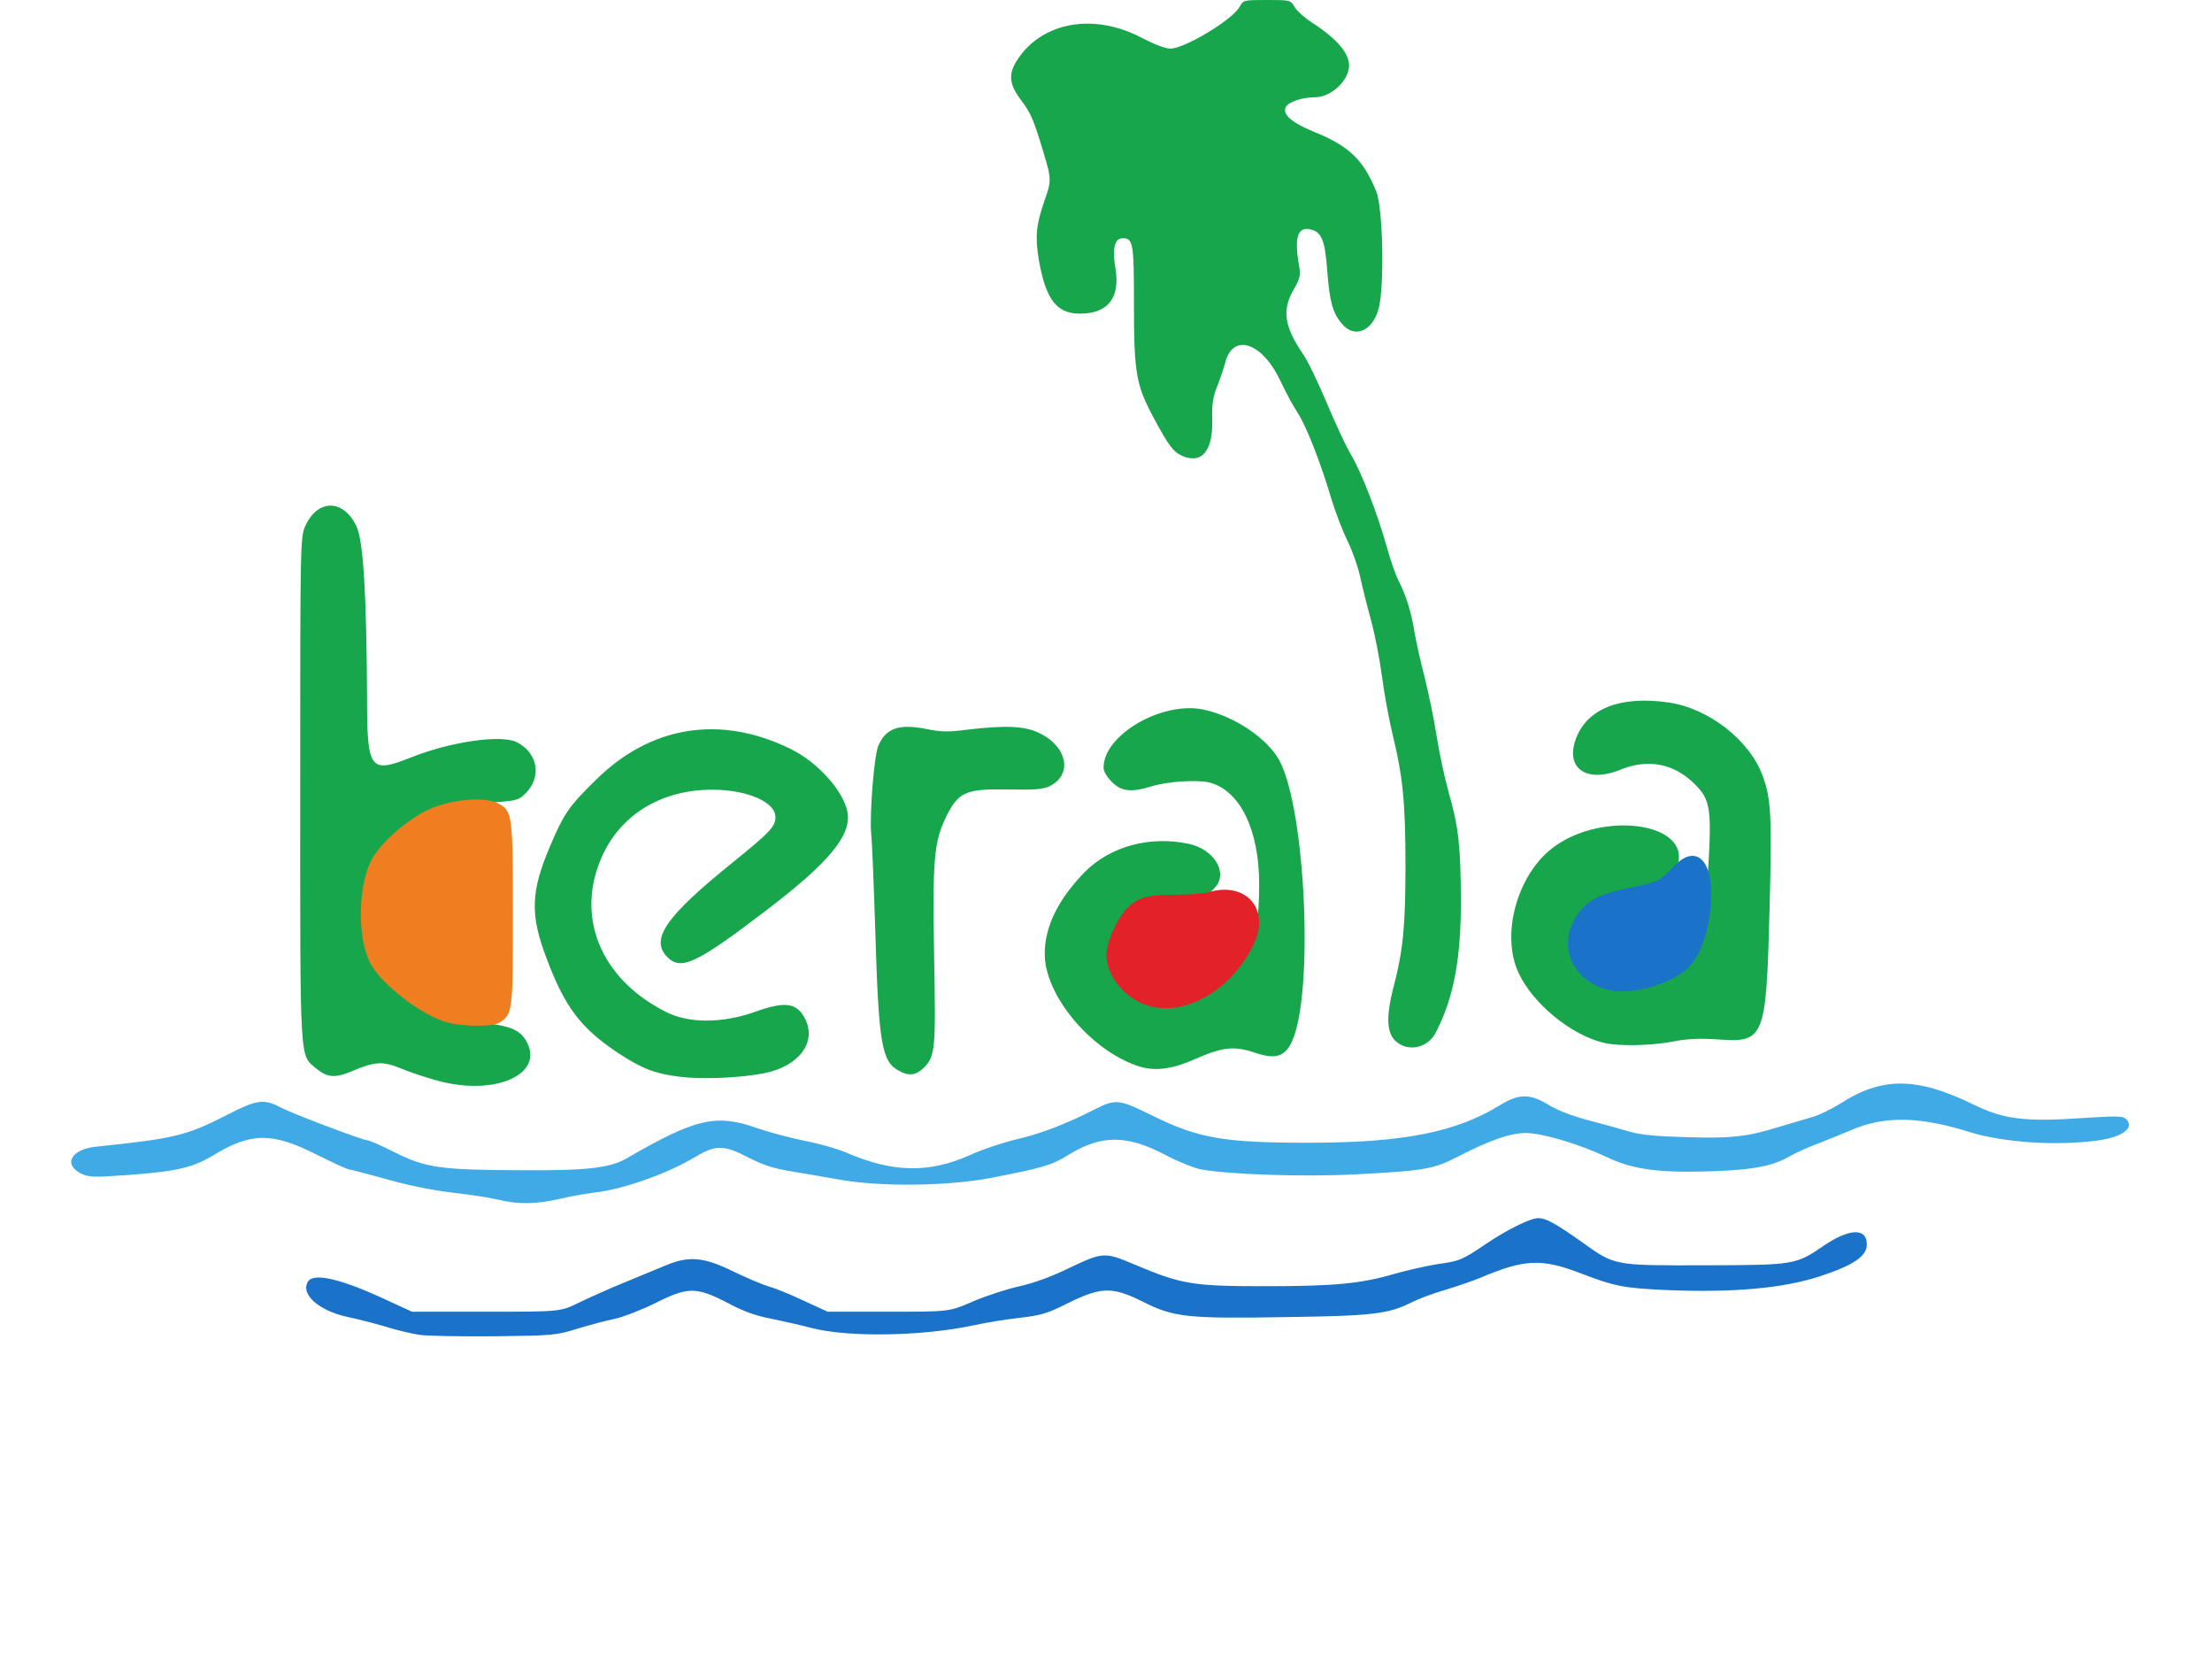
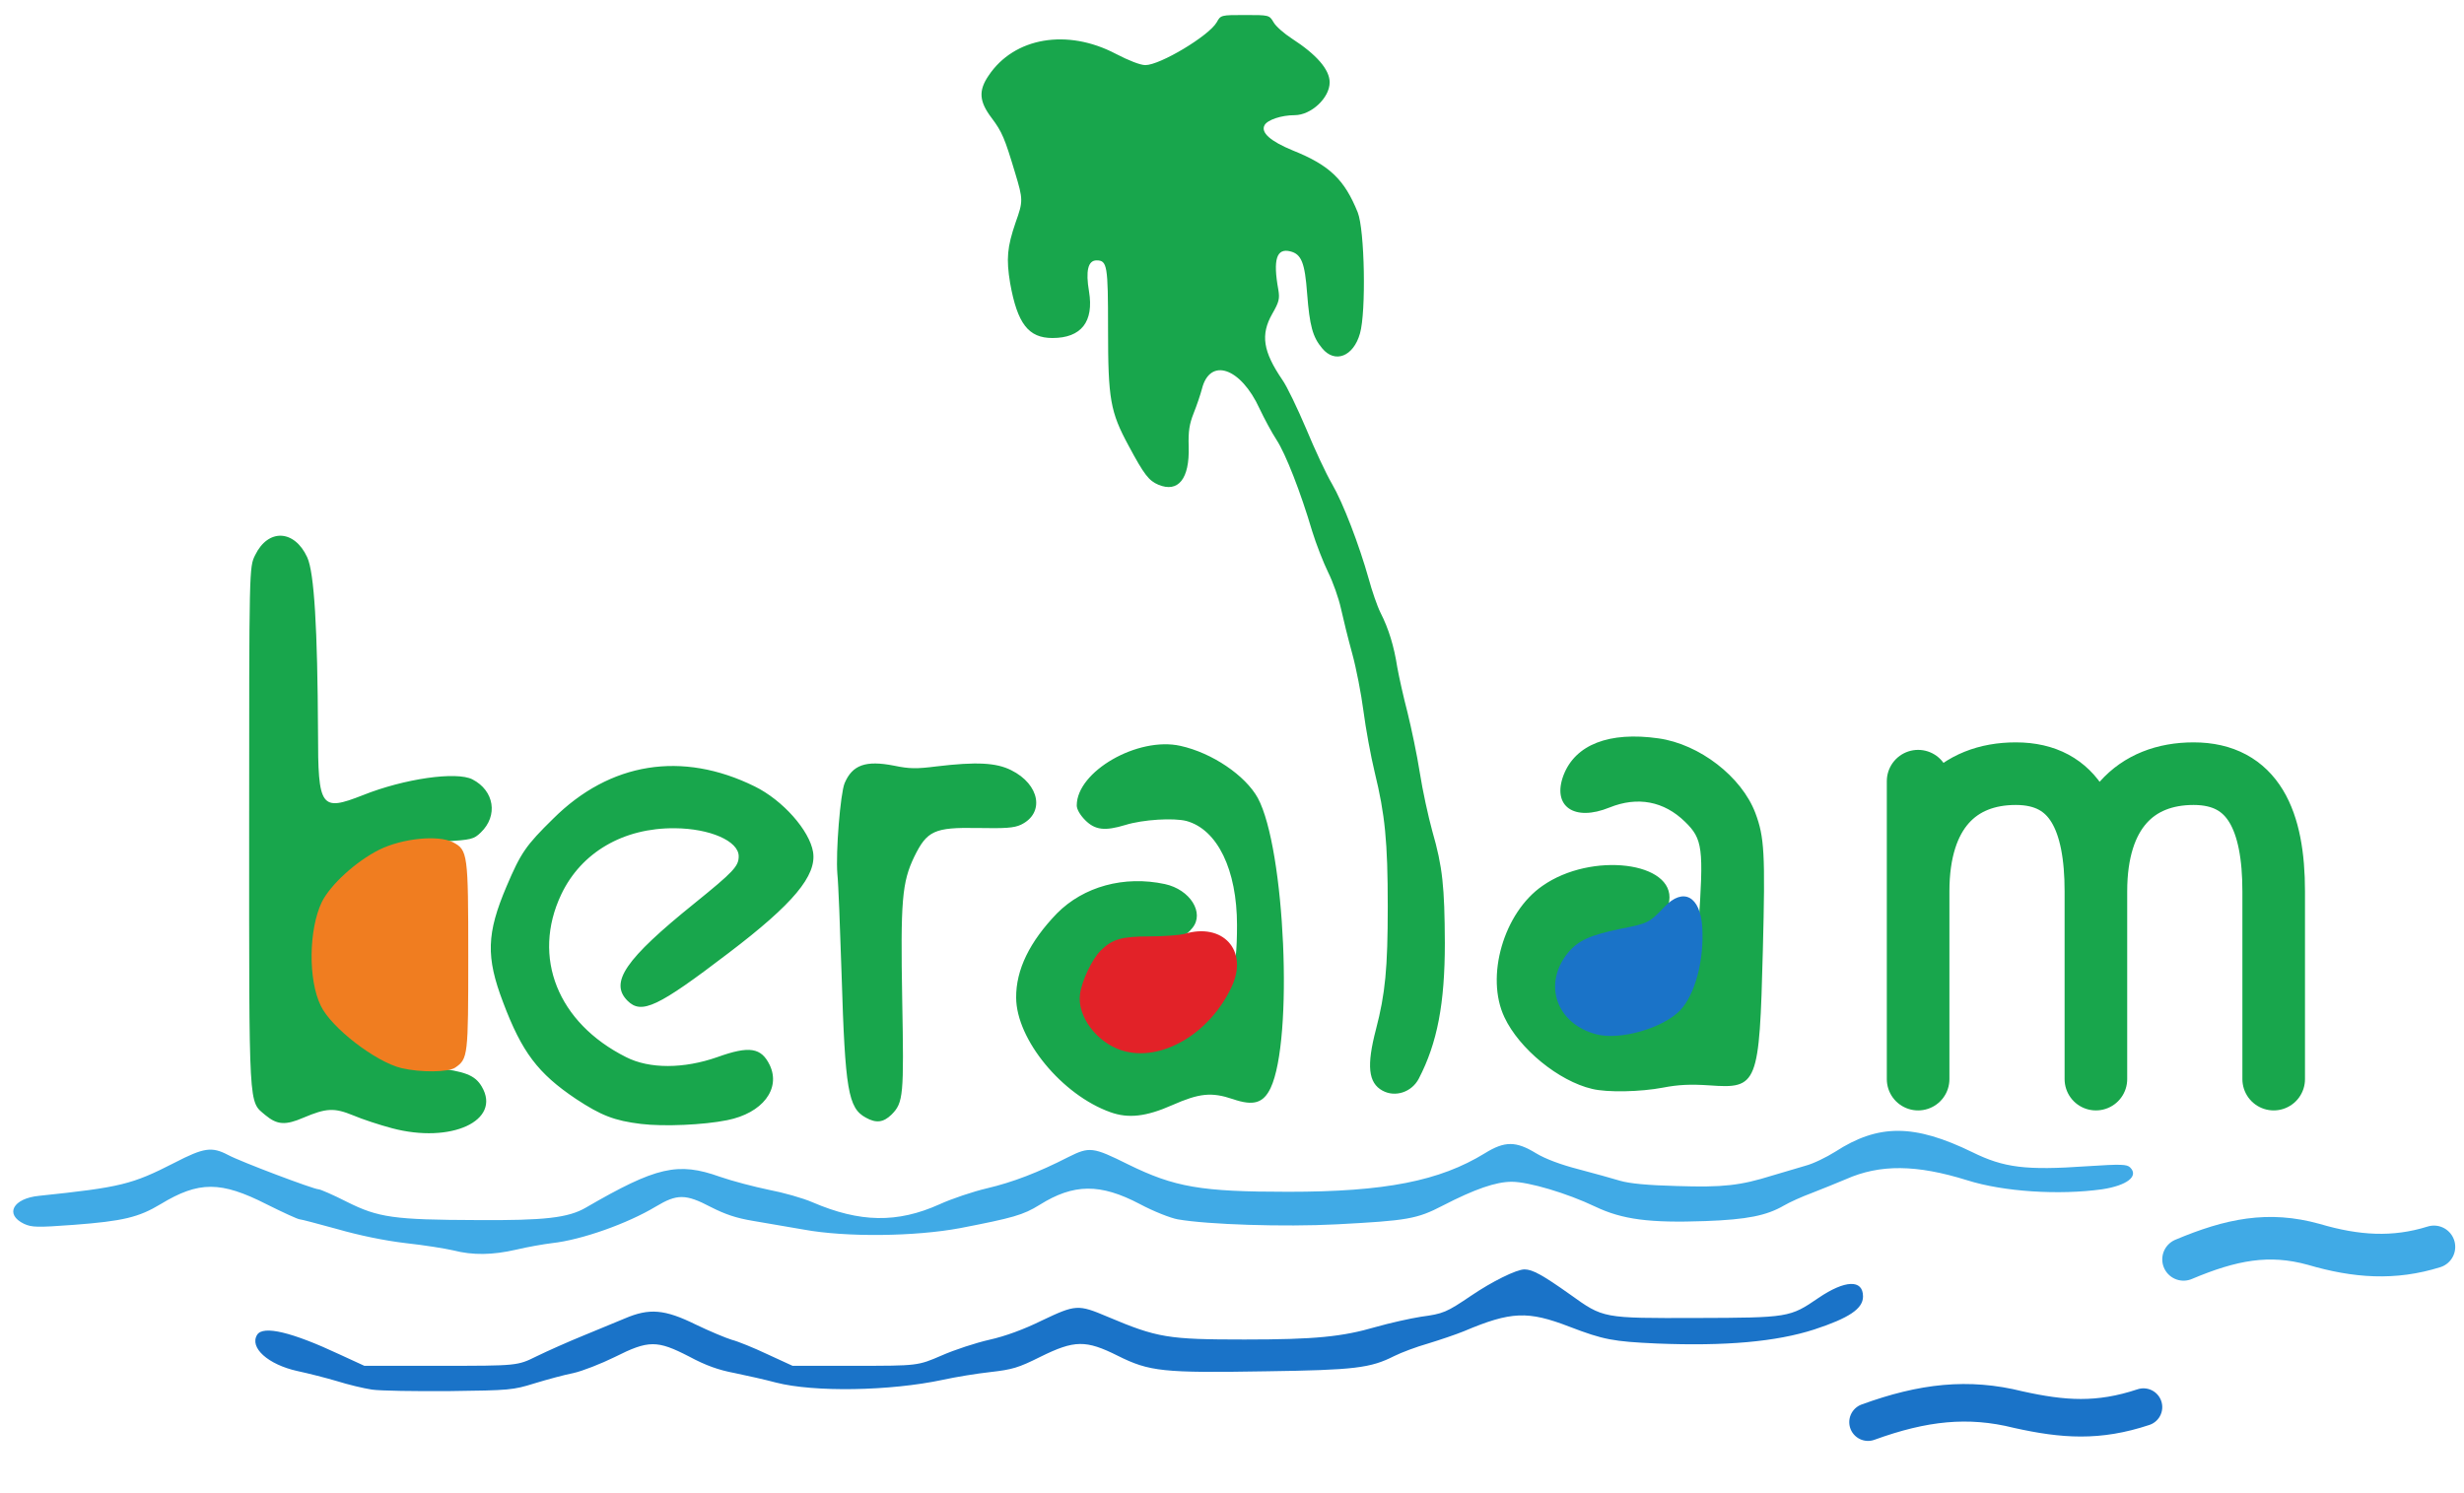
- <svg xmlns="http://www.w3.org/2000/svg" viewBox="0 0 910 690" role="img" aria-label="Kerala">
+ <svg xmlns="http://www.w3.org/2000/svg" viewBox="24 -6 984 596" role="img" aria-label="Keralam">
  <path fill="#18a64c" fill-rule="evenodd" d="M180.5,444.6C175.6,443.3 168.6,441.0 165.1,439.5C157.5,436.4 154.4,436.5 145.2,440.4C138.0,443.5 134.7,443.3 130.0,439.4C123.2,433.6 123.5,438.9 123.5,324.0C123.5,220.5 123.5,220.5 125.9,215.7C131.1,205.0 141.6,205.5 146.7,216.6C149.5,222.7 150.8,245.0 151.0,286.5C151.0,316.7 152.1,318.2 168.9,311.6C185.4,305.0 206.3,302.0 212.7,305.3C221.4,309.8 223.0,319.8 216.0,326.5C213.2,329.2 212.3,329.4 201.4,330.1C185.7,331.2 180.5,332.4 173.0,336.8C155.0,347.4 148.0,362.2 150.9,383.4C152.6,395.4 156.1,400.8 168.2,410.0C177.4,416.9 182.1,418.6 197.2,420.4C209.7,421.9 213.7,423.4 216.4,428.0C224.4,441.6 204.1,450.9 180.5,444.6ZM280.0,442.9C269.3,441.6 264.0,439.5 254.0,432.9C238.8,422.7 232.4,414.2 224.9,394.3C218.0,376.2 218.3,366.8 226.3,348.0C232.0,334.6 234.0,331.7 244.9,321.0C267.6,298.4 296.4,293.8 325.4,308.1C336.6,313.6 347.3,325.7 348.7,334.3C350.2,343.7 340.8,355.0 315.0,374.6C286.7,396.2 280.2,399.3 274.6,393.7C267.3,386.4 273.7,377.1 301.2,354.9C316.9,342.2 319.0,340.0 319.0,336.0C319.0,329.9 307.5,324.9 293.5,324.8C273.0,324.6 256.1,334.4 248.1,351.3C236.3,376.3 246.7,402.5 274.0,416.2C283.4,421.0 297.1,420.9 310.5,416.2C323.3,411.6 328.0,412.4 331.4,419.4C335.9,428.9 328.5,438.6 314.4,441.4C305.0,443.3 289.1,444.0 280.0,442.9ZM369.8,440.4C362.7,436.6 361.5,429.3 360.1,383.5C359.5,364.8 358.8,346.6 358.4,343.0C357.7,334.4 359.6,310.9 361.3,306.8C364.4,299.5 369.7,297.6 381.0,299.8C387.2,301.1 390.1,301.1 398.0,300.1C413.9,298.2 421.8,298.6 427.8,301.6C439.3,307.3 441.3,318.8 431.7,323.4C428.9,324.7 425.5,324.9 414.3,324.7C397.1,324.4 394.2,325.8 389.1,336.2C384.2,346.4 383.6,353.8 384.3,393.4C385.0,431.6 384.8,434.4 380.0,439.2C376.8,442.3 373.9,442.7 369.8,440.4ZM467.4,438.2C448.1,431.3 429.9,409.2 429.8,392.5C429.7,381.3 435.2,370.1 446.1,358.8C456.7,348.1 472.9,343.6 489.2,347.1C499.3,349.3 505.1,358.6 500.2,364.6C497.3,368.3 494.5,369.0 483.8,369.0C468.3,369.1 462.7,372.5 457.9,385.0C453.1,397.6 459.9,409.1 474.3,413.1C482.8,415.4 498.7,409.6 505.7,401.6C515.7,390.1 518.0,383.0 518.0,363.5C518.0,341.4 510.2,325.3 497.8,321.9C492.7,320.6 480.5,321.3 473.4,323.5C465.2,326.0 461.3,325.5 457.4,321.6C455.3,319.5 454.0,317.2 454.0,315.7C454.0,302.1 478.4,288.1 495.4,291.9C508.1,294.7 521.3,303.7 526.3,312.7C537.2,332.9 540.6,409.2 531.4,428.6C528.5,434.6 524.6,435.8 516.4,433.0C507.8,430.1 503.0,430.6 492.1,435.4C481.7,440.0 474.6,440.8 467.4,438.2ZM576.1,429.6C570.4,426.5 569.7,419.6 573.5,405.1C577.2,390.9 578.2,380.8 578.2,356.0C578.2,330.1 577.1,319.3 573.0,302.5C571.4,295.9 569.4,284.9 568.5,278.0C567.6,271.1 565.6,260.8 564.0,255.0C562.4,249.2 560.4,241.1 559.5,237.0C558.6,232.9 556.3,226.4 554.4,222.6C552.5,218.7 549.6,211.3 548.0,206.1C543.4,190.5 537.4,175.2 533.8,169.7C531.9,166.8 528.9,161.2 527.0,157.2C519.5,140.8 507.2,136.6 504.0,149.3C503.4,151.6 501.9,156.0 500.7,159.0C499.0,163.3 498.5,166.2 498.7,172.4C499.1,185.3 494.5,190.9 486.6,187.6C482.8,186.0 480.9,183.6 474.7,172.0C467.4,158.5 466.5,153.5 466.5,125.4C466.5,100.0 466.2,98.0 461.9,98.0C458.5,98.0 457.5,102.2 458.9,110.4C460.9,122.5 455.8,129.0 444.3,129.0C434.7,129.0 430.3,123.3 427.4,107.1C425.8,97.4 426.2,92.7 429.6,82.8C432.6,74.4 432.6,73.7 429.4,63.1C425.2,49.1 424.2,46.7 420.0,41.1C415.0,34.5 414.7,30.2 418.8,24.2C429.0,8.9 450.2,5.3 469.6,15.5C474.8,18.2 479.4,20.0 481.4,20.0C487.3,20.0 506.8,8.3 509.9,2.9C511.5,0.0 511.6,0.0 521.2,0.0C530.8,0.0 530.9,0.0 532.6,2.9C533.5,4.5 536.8,7.4 539.9,9.4C549.8,15.8 555.0,21.8 555.0,26.9C555.0,33.1 547.6,40.0 541.0,40.0C535.7,40.0 530.1,41.9 529.0,44.0C527.4,46.9 531.3,50.4 540.3,54.1C555.0,60.0 560.9,65.7 566.2,78.8C569.0,85.8 569.6,118.6 567.1,127.2C564.5,136.4 557.1,139.3 552.0,133.1C548.2,128.6 547.0,124.1 546.0,111.2C545.1,98.9 543.7,95.5 539.3,94.4C533.8,93.0 532.3,97.6 534.5,109.7C535.1,113.3 534.8,114.6 532.1,119.3C527.3,127.7 528.4,134.4 536.1,145.7C537.9,148.2 542.1,157.0 545.6,165.2C549.0,173.4 553.6,183.3 555.9,187.2C560.4,194.9 566.8,211.7 570.6,225.2C571.9,230.0 574.0,236.1 575.3,238.7C578.6,245.2 580.7,252.1 582.0,260.5C582.7,264.4 584.5,272.5 586.1,278.6C587.6,284.7 589.9,295.5 591.0,302.6C592.1,309.7 594.4,320.2 596.0,326.0C600.1,340.2 600.9,348.1 601.0,370.7C601.0,394.7 598.0,410.6 590.6,424.8C587.8,430.2 581.2,432.4 576.1,429.6ZM659.8,428.9C646.5,425.8 630.7,412.9 624.8,400.3C617.1,384.1 624.5,358.5 640.0,347.8C659.5,334.1 692.9,338.2 690.6,353.9C689.5,361.3 684.3,365.0 672.0,367.0C658.1,369.3 650.4,374.3 648.1,382.7C642.8,401.5 663.8,412.0 685.5,401.4C697.3,395.6 700.5,388.2 702.3,363.6C704.4,332.7 704.0,329.1 696.9,322.2C688.5,314.0 678.0,312.0 666.8,316.5C652.6,322.3 643.7,316.0 648.4,303.6C653.1,291.4 666.6,286.1 686.3,288.9C702.7,291.2 719.5,304.2 725.0,318.7C728.6,328.3 729.0,334.7 728.0,373.5C726.6,427.3 726.0,428.9 706.7,427.5C699.1,427.0 694.3,427.2 688.1,428.4C679.2,430.1 665.8,430.4 659.8,428.9Z" />
  <path fill="#f07d20" fill-rule="evenodd" d="M184.3,420.6C174.0,418.1 156.3,404.5 152.1,395.7C147.0,385.3 147.3,365.2 152.5,354.3C156.0,347.3 166.1,338.1 175.4,333.4C184.7,328.8 199.0,327.4 204.9,330.4C210.8,333.5 211.0,334.9 211.0,376.0C211.0,415.8 210.9,416.9 205.8,420.4C203.1,422.3 191.9,422.4 184.3,420.6Z" />
  <path fill="#e22228" fill-rule="evenodd" d="M471.9,413.5C461.9,410.3 454.1,399.8 455.3,391.1C456.0,385.7 460.1,377.1 463.6,373.6C468.2,369.1 471.9,368.0 483.2,368.0C488.9,368.0 495.1,367.5 497.0,367.0C512.3,362.4 522.5,373.5 516.0,387.8C507.3,406.9 487.5,418.5 471.9,413.5Z" />
  <path fill="#1a73c8" fill-rule="evenodd" d="M172.5,549.0C169.2,548.5 162.9,547.0 158.5,545.6C154.1,544.3 147.0,542.5 142.8,541.6C131.0,539.0 123.5,532.2 126.7,527.1C129.1,523.3 140.5,526.0 159.5,534.9L169.5,539.5L200.1,539.5C230.6,539.5 230.6,539.5 238.3,535.7C242.6,533.6 250.9,529.9 256.8,527.5C262.7,525.1 270.2,522.0 273.5,520.6C283.3,516.4 289.4,516.9 301.8,523.0C307.4,525.7 313.9,528.4 316.2,529.1C318.6,529.7 325.0,532.3 330.5,534.9L340.5,539.5L365.5,539.5C390.5,539.5 390.5,539.5 400.0,535.4C405.2,533.1 413.8,530.3 419.1,529.1C425.4,527.7 432.8,525.0 440.1,521.4C453.6,515.0 454.5,514.9 466.3,519.9C486.2,528.3 490.3,529.0 521.0,529.0C549.2,529.0 560.0,527.9 573.4,524.0C579.0,522.4 587.1,520.6 591.5,519.9C600.4,518.7 601.6,518.2 611.5,511.5C619.9,505.8 629.6,501.0 632.8,501.0C636.0,501.0 640.0,503.2 651.0,511.0C664.4,520.6 663.9,520.5 701.5,520.4C738.3,520.3 738.8,520.2 750.2,512.4C760.8,505.2 768.0,504.9 768.0,511.8C768.0,516.7 762.5,520.4 748.5,525.0C733.3,529.9 713.1,531.7 685.7,530.6C668.1,529.8 664.4,529.1 650.8,523.9C634.2,517.5 627.5,517.7 608.6,525.7C605.4,527.0 598.9,529.2 594.3,530.6C589.7,531.9 583.6,534.2 580.8,535.6C571.3,540.4 565.1,541.2 529.4,541.7C488.5,542.4 483.0,541.8 470.4,535.5C457.6,529.1 453.1,529.2 439.5,535.9C430.7,540.3 428.3,541.0 419.5,542.0C414.0,542.6 405.5,544.0 400.5,545.1C379.4,549.6 349.1,550.1 333.9,546.2C329.8,545.1 322.3,543.4 317.4,542.4C311.0,541.2 305.9,539.4 299.2,535.8C286.4,529.2 283.0,529.2 269.5,536.0C264.0,538.7 256.6,541.6 253.0,542.4C249.4,543.1 242.4,545.0 237.5,546.5C228.8,549.2 227.6,549.3 203.5,549.6C189.8,549.7 175.8,549.5 172.5,549.0ZM661.5,407.1C645.5,402.9 640.0,387.0 650.2,374.5C654.3,369.6 659.0,367.5 671.0,365.0C682.2,362.8 682.6,362.6 688.7,356.2C696.2,348.3 703.0,351.9 703.8,364.3C704.6,377.5 700.9,391.4 694.9,397.6C688.0,404.7 670.9,409.6 661.5,407.1Z" />
  <path fill="#40aae6" fill-rule="evenodd" d="M205.0,493.4C202.0,492.7 193.4,491.3 186.0,490.5C177.5,489.5 167.4,487.4 158.7,484.9C151.0,482.8 144.3,481.0 143.7,481.0C143.0,481.0 137.1,478.3 130.5,475.0C112.2,465.7 103.4,465.7 88.2,474.9C79.4,480.2 73.2,481.7 53.5,483.2C38.7,484.3 36.7,484.2 33.6,482.8C25.7,479.0 29.2,472.6 39.7,471.6C72.2,468.2 76.7,467.1 93.7,458.4C105.5,452.3 108.6,451.9 115.1,455.3C120.1,458.0 149.3,469.0 151.2,469.0C151.9,469.0 157.0,471.2 162.5,474.0C175.1,480.3 181.2,481.2 214.5,481.3C241.5,481.5 251.0,480.4 258.0,476.3C286.1,460.0 294.7,458.0 311.5,464.0C316.4,465.7 325.2,468.0 331.0,469.2C336.8,470.3 344.6,472.5 348.5,474.2C367.4,482.3 382.3,482.6 399.2,475.0C404.0,472.8 412.6,469.9 418.2,468.6C428.4,466.2 438.6,462.3 450.7,456.1C459.1,451.9 460.5,452.1 474.4,459.0C493.1,468.2 503.6,470.0 538.4,470.0C577.2,470.0 598.9,465.7 617.0,454.6C624.9,449.7 629.4,449.7 637.4,454.6C641.2,456.9 647.4,459.2 654.4,461.0C660.5,462.6 668.0,464.7 671.0,465.6C674.8,466.7 681.9,467.4 693.7,467.7C712.2,468.3 719.0,467.5 731.8,463.5C736.1,462.2 742.0,460.5 745.0,459.6C748.1,458.8 753.4,456.2 756.9,454.0C774.2,442.8 788.5,442.9 811.7,454.2C824.3,460.4 833.0,461.5 857.4,459.8C871.2,458.9 873.4,459.0 874.7,460.3C878.2,463.8 873.4,467.5 863.5,469.0C846.3,471.4 824.1,470.0 809.6,465.4C789.4,459.1 774.8,458.9 761.1,465.0C757.5,466.5 751.4,469.0 747.5,470.5C743.7,471.9 738.6,474.2 736.4,475.5C729.5,479.5 721.7,481.1 705.0,481.7C682.8,482.5 671.9,481.1 661.0,475.9C649.9,470.6 634.5,466.0 627.7,466.0C621.4,466.0 613.0,468.9 600.2,475.5C589.8,480.9 586.1,481.5 557.8,483.0C536.8,484.1 506.2,483.1 494.3,481.0C491.5,480.5 484.6,477.8 479.2,474.9C463.4,466.6 452.8,466.7 439.2,475.2C432.6,479.3 428.6,480.4 407.5,484.5C389.4,487.9 361.9,488.2 345.0,485.1C338.7,484.0 329.5,482.4 324.6,481.6C318.0,480.5 313.6,479.0 307.9,476.1C297.8,470.8 294.4,470.8 285.9,475.9C274.6,482.7 256.3,489.2 244.5,490.5C241.2,490.9 234.8,492.0 230.2,493.1C220.6,495.3 212.8,495.4 205.0,493.4Z" />
+   <g fill="none" stroke-linecap="round" stroke-linejoin="round">
+     <path stroke="#18a64c" stroke-width="25" d="M790,306 L790,425 M790,350 C790,318 806,303 829,303 C853,303 861,322 861,350 L861,425 M861,350 C861,318 877,303 900,303 C924,303 932,322 932,350 L932,425" />
+     <path stroke="#40aae6" stroke-width="17" d="M896,497 C915,489 930,486 948,491 C965,496 980,497 996,492" />
+     <path stroke="#1a73c8" stroke-width="15" d="M770,562 C792,554 810,552 830,557 C848,561 862,562 880,556" />
+   </g>
</svg>
